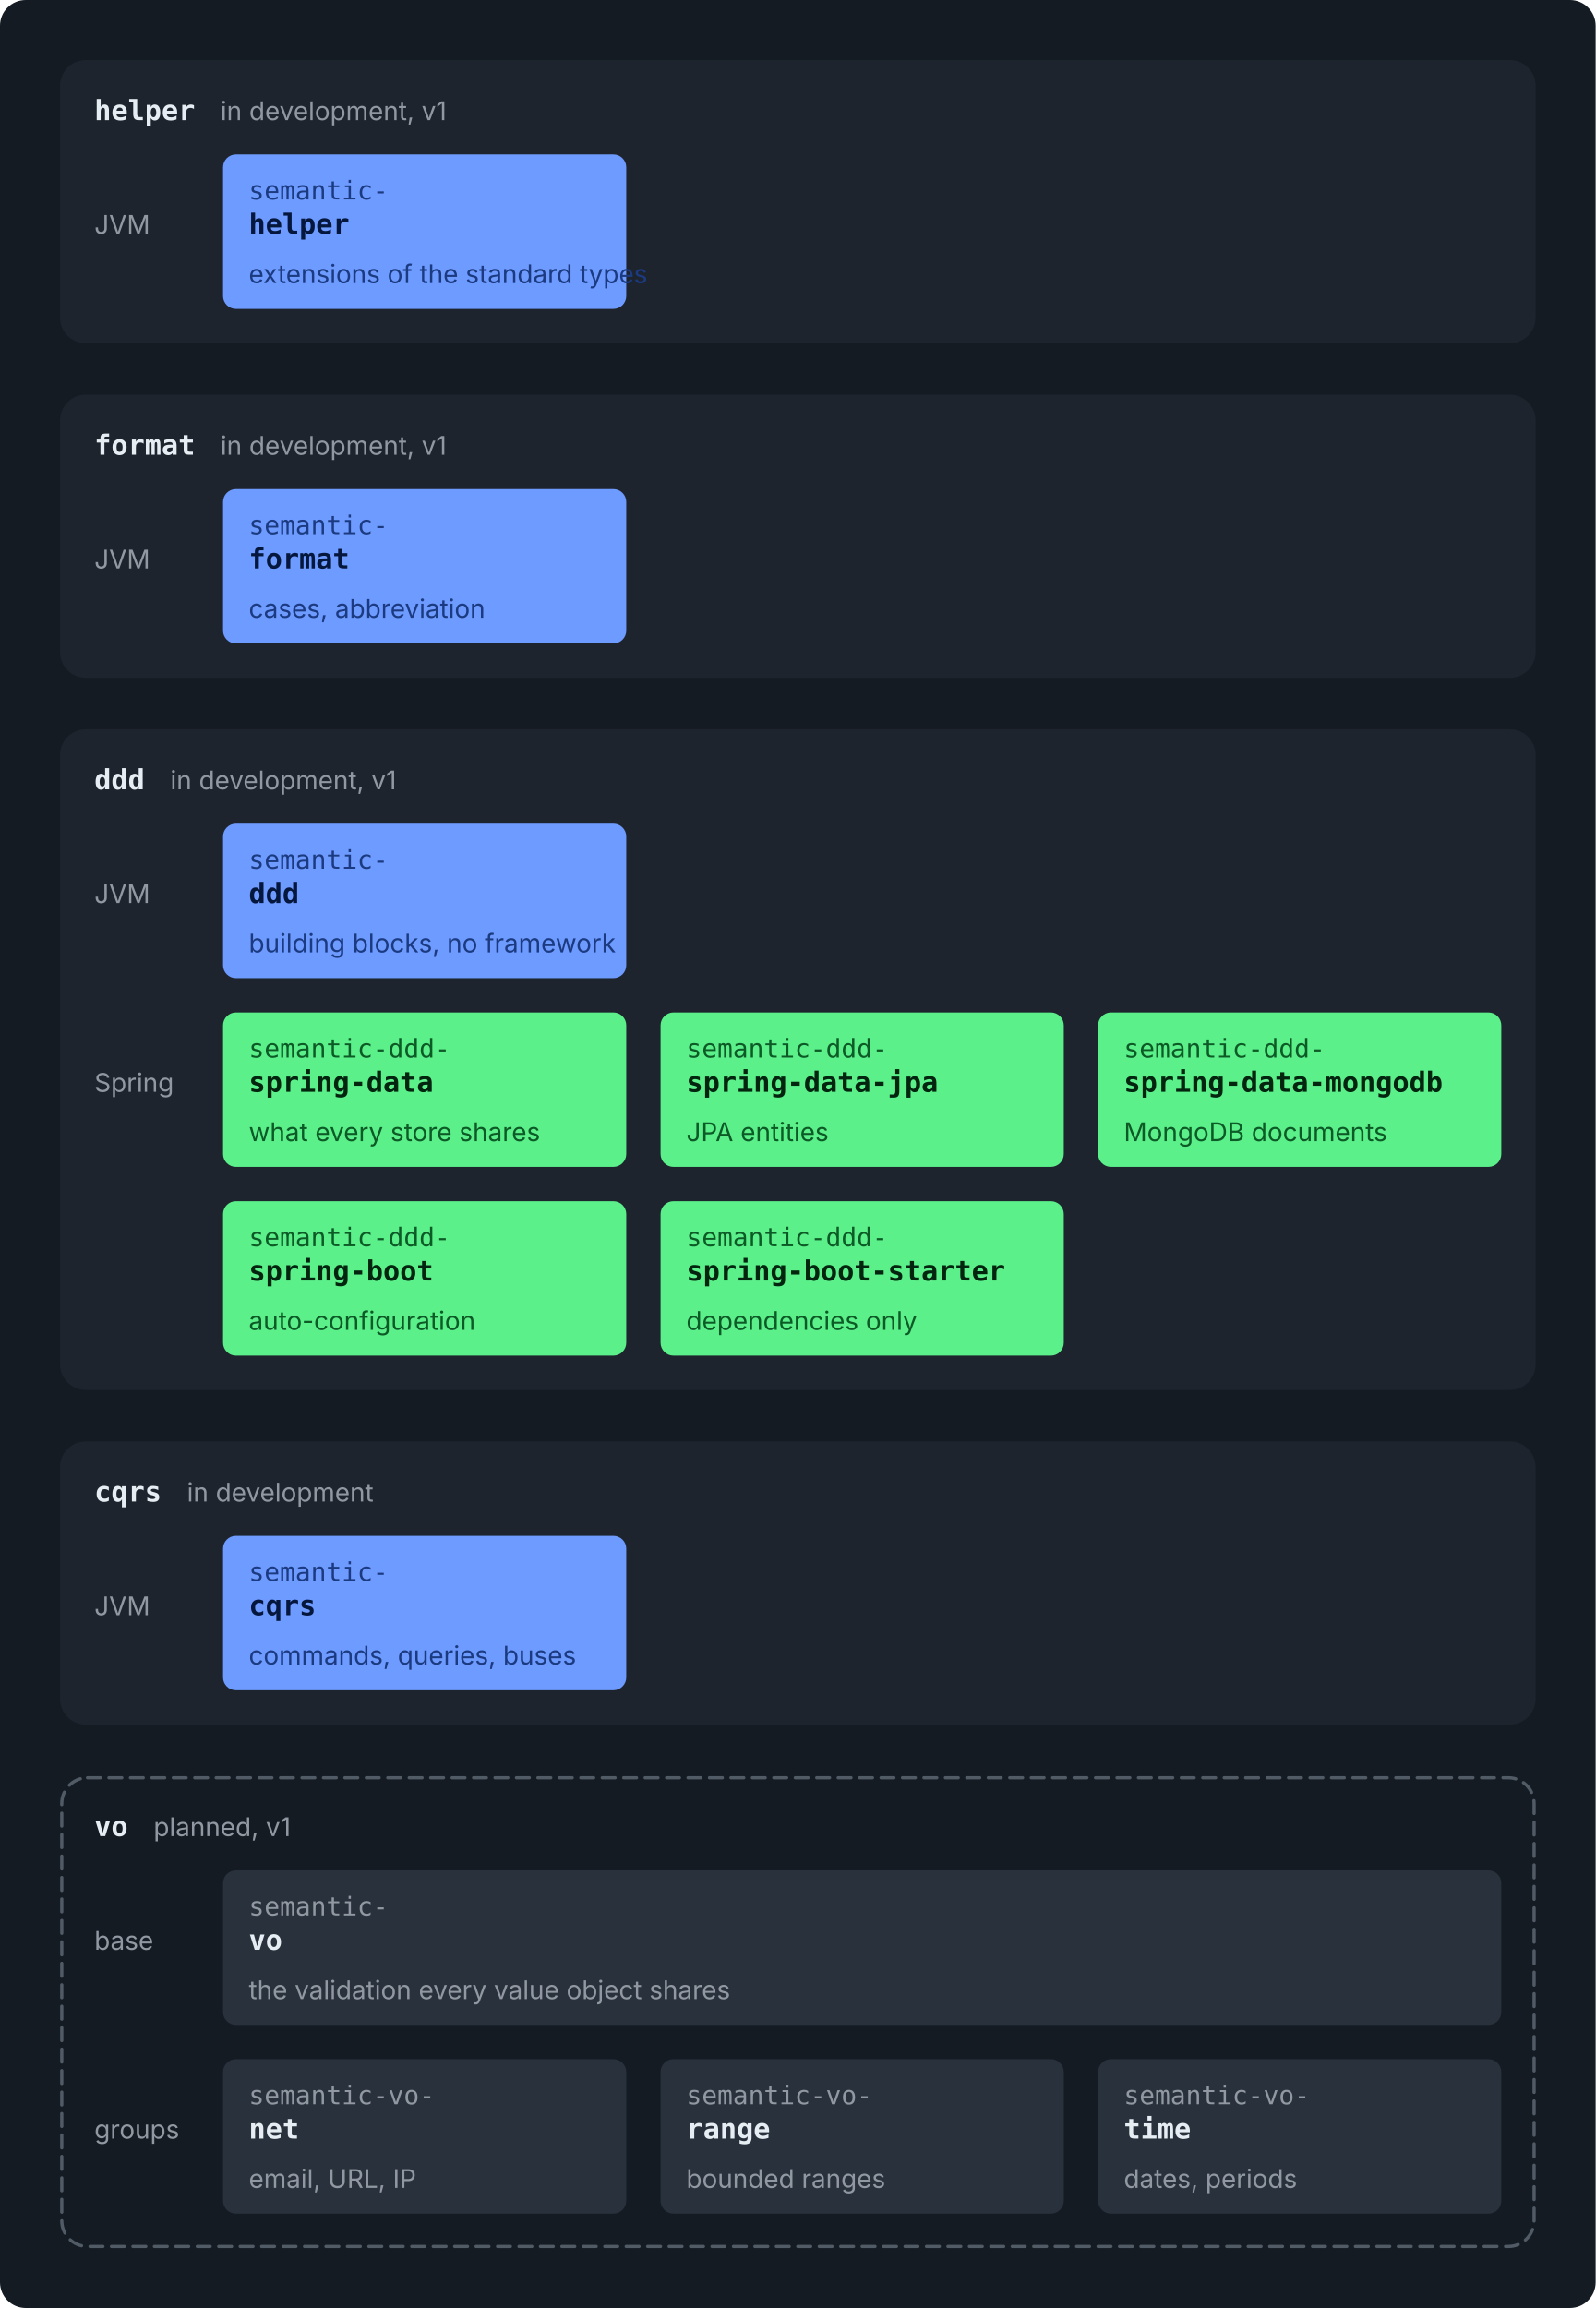
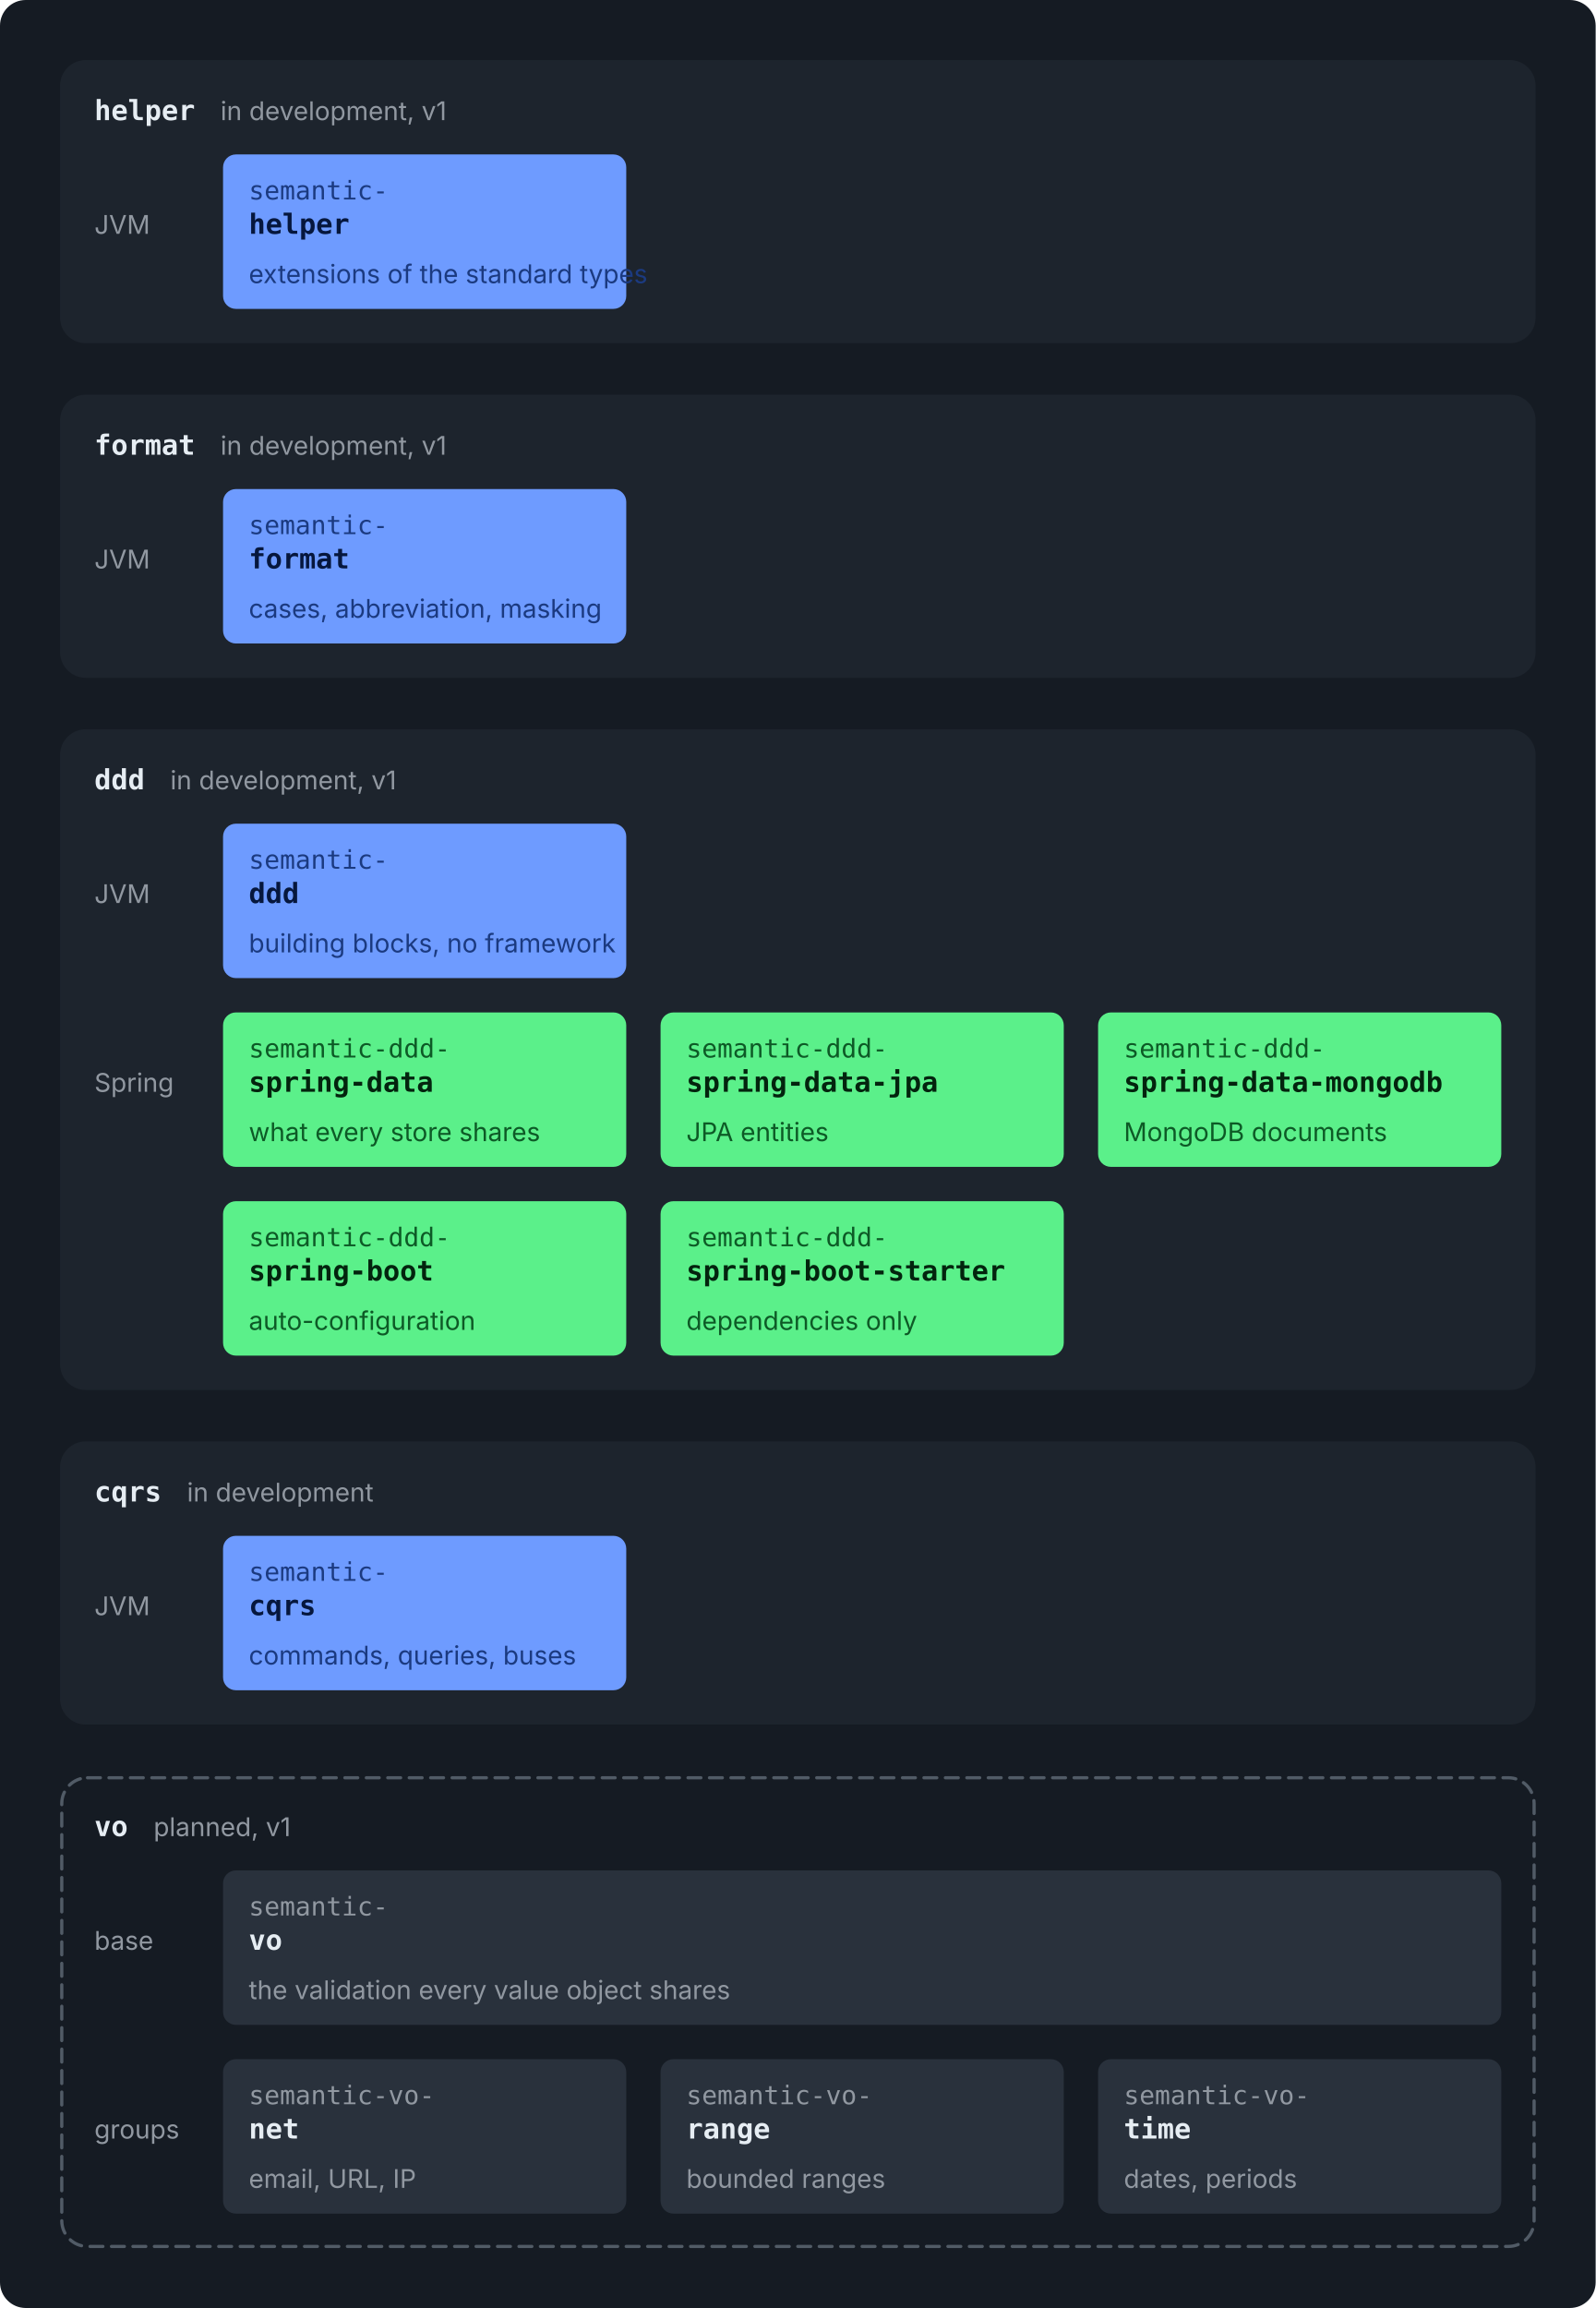
<svg xmlns="http://www.w3.org/2000/svg" viewBox="0 0 744 1076" width="744" height="1076" role="img">
  <rect width="744" height="1076" rx="12" fill="#151B23" />
  <g transform="translate(12,12)">
    <rect x="16.0" y="16.0" width="688.0" height="132.0" rx="12" fill="#1D242D" />
    <text x="32.0" y="44.0" font-family="ui-monospace, SFMono-Regular, 'SF Mono', Menlo, Consolas, monospace" font-size="13" font-weight="600" fill="#E6EDF3" text-anchor="start">helper</text>
    <text x="90.8" y="44.0" font-family="-apple-system, BlinkMacSystemFont, 'Segoe UI', Inter, Helvetica, Arial, sans-serif" font-size="12" font-weight="400" fill="#9198A1" text-anchor="start">in development, v1</text>
    <text x="32.0" y="97.0" font-family="-apple-system, BlinkMacSystemFont, 'Segoe UI', Inter, Helvetica, Arial, sans-serif" font-size="12" font-weight="400" fill="#9198A1" text-anchor="start">JVM</text>
    <rect x="92.0" y="60.0" width="188.0" height="72.0" rx="6" fill="#6E9BFF" />
    <text x="104.0" y="81.0" font-family="ui-monospace, SFMono-Regular, 'SF Mono', Menlo, Consolas, monospace" font-size="12" font-weight="400" fill="#1B3A80" text-anchor="start">semantic-</text>
    <text x="104.0" y="97.0" font-family="ui-monospace, SFMono-Regular, 'SF Mono', Menlo, Consolas, monospace" font-size="13" font-weight="600" fill="#06173D" text-anchor="start">helper</text>
    <text x="104.0" y="120.0" font-family="-apple-system, BlinkMacSystemFont, 'Segoe UI', Inter, Helvetica, Arial, sans-serif" font-size="12" font-weight="400" fill="#1B3A80" text-anchor="start">extensions of the standard types</text>
    <rect x="16.0" y="172.0" width="688.0" height="132.0" rx="12" fill="#1D242D" />
    <text x="32.0" y="200.0" font-family="ui-monospace, SFMono-Regular, 'SF Mono', Menlo, Consolas, monospace" font-size="13" font-weight="600" fill="#E6EDF3" text-anchor="start">format</text>
    <text x="90.8" y="200.0" font-family="-apple-system, BlinkMacSystemFont, 'Segoe UI', Inter, Helvetica, Arial, sans-serif" font-size="12" font-weight="400" fill="#9198A1" text-anchor="start">in development, v1</text>
    <text x="32.0" y="253.0" font-family="-apple-system, BlinkMacSystemFont, 'Segoe UI', Inter, Helvetica, Arial, sans-serif" font-size="12" font-weight="400" fill="#9198A1" text-anchor="start">JVM</text>
    <rect x="92.0" y="216.0" width="188.0" height="72.0" rx="6" fill="#6E9BFF" />
    <text x="104.0" y="237.0" font-family="ui-monospace, SFMono-Regular, 'SF Mono', Menlo, Consolas, monospace" font-size="12" font-weight="400" fill="#1B3A80" text-anchor="start">semantic-</text>
    <text x="104.0" y="253.0" font-family="ui-monospace, SFMono-Regular, 'SF Mono', Menlo, Consolas, monospace" font-size="13" font-weight="600" fill="#06173D" text-anchor="start">format</text>
-     <text x="104.0" y="276.0" font-family="-apple-system, BlinkMacSystemFont, 'Segoe UI', Inter, Helvetica, Arial, sans-serif" font-size="12" font-weight="400" fill="#1B3A80" text-anchor="start">cases, abbreviation</text>
+     <text x="104.0" y="276.0" font-family="-apple-system, BlinkMacSystemFont, 'Segoe UI', Inter, Helvetica, Arial, sans-serif" font-size="12" font-weight="400" fill="#1B3A80" text-anchor="start">cases, abbreviation, masking</text>
    <rect x="16.0" y="328.0" width="688.0" height="308.0" rx="12" fill="#1D242D" />
    <text x="32.0" y="356.0" font-family="ui-monospace, SFMono-Regular, 'SF Mono', Menlo, Consolas, monospace" font-size="13" font-weight="600" fill="#E6EDF3" text-anchor="start">ddd</text>
    <text x="67.4" y="356.0" font-family="-apple-system, BlinkMacSystemFont, 'Segoe UI', Inter, Helvetica, Arial, sans-serif" font-size="12" font-weight="400" fill="#9198A1" text-anchor="start">in development, v1</text>
    <text x="32.0" y="409.0" font-family="-apple-system, BlinkMacSystemFont, 'Segoe UI', Inter, Helvetica, Arial, sans-serif" font-size="12" font-weight="400" fill="#9198A1" text-anchor="start">JVM</text>
    <rect x="92.0" y="372.0" width="188.0" height="72.0" rx="6" fill="#6E9BFF" />
    <text x="104.0" y="393.0" font-family="ui-monospace, SFMono-Regular, 'SF Mono', Menlo, Consolas, monospace" font-size="12" font-weight="400" fill="#1B3A80" text-anchor="start">semantic-</text>
    <text x="104.0" y="409.0" font-family="ui-monospace, SFMono-Regular, 'SF Mono', Menlo, Consolas, monospace" font-size="13" font-weight="600" fill="#06173D" text-anchor="start">ddd</text>
    <text x="104.0" y="432.0" font-family="-apple-system, BlinkMacSystemFont, 'Segoe UI', Inter, Helvetica, Arial, sans-serif" font-size="12" font-weight="400" fill="#1B3A80" text-anchor="start">building blocks, no framework</text>
    <text x="32.0" y="497.0" font-family="-apple-system, BlinkMacSystemFont, 'Segoe UI', Inter, Helvetica, Arial, sans-serif" font-size="12" font-weight="400" fill="#9198A1" text-anchor="start">Spring</text>
    <rect x="92.0" y="460.0" width="188.0" height="72.0" rx="6" fill="#5BF08A" />
    <text x="104.0" y="481.0" font-family="ui-monospace, SFMono-Regular, 'SF Mono', Menlo, Consolas, monospace" font-size="12" font-weight="400" fill="#0D5A26" text-anchor="start">semantic-ddd-</text>
    <text x="104.0" y="497.0" font-family="ui-monospace, SFMono-Regular, 'SF Mono', Menlo, Consolas, monospace" font-size="13" font-weight="600" fill="#03240E" text-anchor="start">spring-data</text>
    <text x="104.0" y="520.0" font-family="-apple-system, BlinkMacSystemFont, 'Segoe UI', Inter, Helvetica, Arial, sans-serif" font-size="12" font-weight="400" fill="#0D5A26" text-anchor="start">what every store shares</text>
    <rect x="296.0" y="460.0" width="188.0" height="72.0" rx="6" fill="#5BF08A" />
    <text x="308.0" y="481.0" font-family="ui-monospace, SFMono-Regular, 'SF Mono', Menlo, Consolas, monospace" font-size="12" font-weight="400" fill="#0D5A26" text-anchor="start">semantic-ddd-</text>
    <text x="308.0" y="497.0" font-family="ui-monospace, SFMono-Regular, 'SF Mono', Menlo, Consolas, monospace" font-size="13" font-weight="600" fill="#03240E" text-anchor="start">spring-data-jpa</text>
    <text x="308.0" y="520.0" font-family="-apple-system, BlinkMacSystemFont, 'Segoe UI', Inter, Helvetica, Arial, sans-serif" font-size="12" font-weight="400" fill="#0D5A26" text-anchor="start">JPA entities</text>
    <rect x="500.0" y="460.0" width="188.0" height="72.0" rx="6" fill="#5BF08A" />
    <text x="512.0" y="481.0" font-family="ui-monospace, SFMono-Regular, 'SF Mono', Menlo, Consolas, monospace" font-size="12" font-weight="400" fill="#0D5A26" text-anchor="start">semantic-ddd-</text>
    <text x="512.0" y="497.0" font-family="ui-monospace, SFMono-Regular, 'SF Mono', Menlo, Consolas, monospace" font-size="13" font-weight="600" fill="#03240E" text-anchor="start">spring-data-mongodb</text>
    <text x="512.0" y="520.0" font-family="-apple-system, BlinkMacSystemFont, 'Segoe UI', Inter, Helvetica, Arial, sans-serif" font-size="12" font-weight="400" fill="#0D5A26" text-anchor="start">MongoDB documents</text>
    <rect x="92.0" y="548.0" width="188.0" height="72.0" rx="6" fill="#5BF08A" />
    <text x="104.0" y="569.0" font-family="ui-monospace, SFMono-Regular, 'SF Mono', Menlo, Consolas, monospace" font-size="12" font-weight="400" fill="#0D5A26" text-anchor="start">semantic-ddd-</text>
    <text x="104.0" y="585.0" font-family="ui-monospace, SFMono-Regular, 'SF Mono', Menlo, Consolas, monospace" font-size="13" font-weight="600" fill="#03240E" text-anchor="start">spring-boot</text>
    <text x="104.0" y="608.0" font-family="-apple-system, BlinkMacSystemFont, 'Segoe UI', Inter, Helvetica, Arial, sans-serif" font-size="12" font-weight="400" fill="#0D5A26" text-anchor="start">auto-configuration</text>
    <rect x="296.0" y="548.0" width="188.0" height="72.0" rx="6" fill="#5BF08A" />
    <text x="308.0" y="569.0" font-family="ui-monospace, SFMono-Regular, 'SF Mono', Menlo, Consolas, monospace" font-size="12" font-weight="400" fill="#0D5A26" text-anchor="start">semantic-ddd-</text>
    <text x="308.0" y="585.0" font-family="ui-monospace, SFMono-Regular, 'SF Mono', Menlo, Consolas, monospace" font-size="13" font-weight="600" fill="#03240E" text-anchor="start">spring-boot-starter</text>
    <text x="308.0" y="608.0" font-family="-apple-system, BlinkMacSystemFont, 'Segoe UI', Inter, Helvetica, Arial, sans-serif" font-size="12" font-weight="400" fill="#0D5A26" text-anchor="start">dependencies only</text>
    <rect x="16.0" y="660.0" width="688.0" height="132.0" rx="12" fill="#1D242D" />
    <text x="32.0" y="688.0" font-family="ui-monospace, SFMono-Regular, 'SF Mono', Menlo, Consolas, monospace" font-size="13" font-weight="600" fill="#E6EDF3" text-anchor="start">cqrs</text>
    <text x="75.2" y="688.0" font-family="-apple-system, BlinkMacSystemFont, 'Segoe UI', Inter, Helvetica, Arial, sans-serif" font-size="12" font-weight="400" fill="#9198A1" text-anchor="start">in development</text>
    <text x="32.0" y="741.0" font-family="-apple-system, BlinkMacSystemFont, 'Segoe UI', Inter, Helvetica, Arial, sans-serif" font-size="12" font-weight="400" fill="#9198A1" text-anchor="start">JVM</text>
    <rect x="92.0" y="704.0" width="188.0" height="72.0" rx="6" fill="#6E9BFF" />
    <text x="104.0" y="725.0" font-family="ui-monospace, SFMono-Regular, 'SF Mono', Menlo, Consolas, monospace" font-size="12" font-weight="400" fill="#1B3A80" text-anchor="start">semantic-</text>
    <text x="104.0" y="741.0" font-family="ui-monospace, SFMono-Regular, 'SF Mono', Menlo, Consolas, monospace" font-size="13" font-weight="600" fill="#06173D" text-anchor="start">cqrs</text>
    <text x="104.0" y="764.0" font-family="-apple-system, BlinkMacSystemFont, 'Segoe UI', Inter, Helvetica, Arial, sans-serif" font-size="12" font-weight="400" fill="#1B3A80" text-anchor="start">commands, queries, buses</text>
    <rect x="16.8" y="816.8" width="686.5" height="218.5" rx="12" fill="none" stroke="#515B66" stroke-width="1.5" stroke-dasharray="6 4" stroke-linecap="round" />
    <text x="32.0" y="844.0" font-family="ui-monospace, SFMono-Regular, 'SF Mono', Menlo, Consolas, monospace" font-size="13" font-weight="600" fill="#E6EDF3" text-anchor="start">vo</text>
    <text x="59.6" y="844.0" font-family="-apple-system, BlinkMacSystemFont, 'Segoe UI', Inter, Helvetica, Arial, sans-serif" font-size="12" font-weight="400" fill="#9198A1" text-anchor="start">planned, v1</text>
    <text x="32.0" y="897.0" font-family="-apple-system, BlinkMacSystemFont, 'Segoe UI', Inter, Helvetica, Arial, sans-serif" font-size="12" font-weight="400" fill="#9198A1" text-anchor="start">base</text>
    <rect x="92.0" y="860.0" width="596.0" height="72.0" rx="6" fill="#29313C" />
    <text x="104.0" y="881.0" font-family="ui-monospace, SFMono-Regular, 'SF Mono', Menlo, Consolas, monospace" font-size="12" font-weight="400" fill="#9198A1" text-anchor="start">semantic-</text>
    <text x="104.0" y="897.0" font-family="ui-monospace, SFMono-Regular, 'SF Mono', Menlo, Consolas, monospace" font-size="13" font-weight="600" fill="#E6EDF3" text-anchor="start">vo</text>
    <text x="104.0" y="920.0" font-family="-apple-system, BlinkMacSystemFont, 'Segoe UI', Inter, Helvetica, Arial, sans-serif" font-size="12" font-weight="400" fill="#9198A1" text-anchor="start">the validation every value object shares</text>
    <text x="32.0" y="985.0" font-family="-apple-system, BlinkMacSystemFont, 'Segoe UI', Inter, Helvetica, Arial, sans-serif" font-size="12" font-weight="400" fill="#9198A1" text-anchor="start">groups</text>
    <rect x="92.0" y="948.0" width="188.0" height="72.0" rx="6" fill="#29313C" />
    <text x="104.0" y="969.0" font-family="ui-monospace, SFMono-Regular, 'SF Mono', Menlo, Consolas, monospace" font-size="12" font-weight="400" fill="#9198A1" text-anchor="start">semantic-vo-</text>
    <text x="104.0" y="985.0" font-family="ui-monospace, SFMono-Regular, 'SF Mono', Menlo, Consolas, monospace" font-size="13" font-weight="600" fill="#E6EDF3" text-anchor="start">net</text>
    <text x="104.0" y="1008.0" font-family="-apple-system, BlinkMacSystemFont, 'Segoe UI', Inter, Helvetica, Arial, sans-serif" font-size="12" font-weight="400" fill="#9198A1" text-anchor="start">email, URL, IP</text>
    <rect x="296.0" y="948.0" width="188.0" height="72.0" rx="6" fill="#29313C" />
    <text x="308.0" y="969.0" font-family="ui-monospace, SFMono-Regular, 'SF Mono', Menlo, Consolas, monospace" font-size="12" font-weight="400" fill="#9198A1" text-anchor="start">semantic-vo-</text>
    <text x="308.0" y="985.0" font-family="ui-monospace, SFMono-Regular, 'SF Mono', Menlo, Consolas, monospace" font-size="13" font-weight="600" fill="#E6EDF3" text-anchor="start">range</text>
    <text x="308.0" y="1008.0" font-family="-apple-system, BlinkMacSystemFont, 'Segoe UI', Inter, Helvetica, Arial, sans-serif" font-size="12" font-weight="400" fill="#9198A1" text-anchor="start">bounded ranges</text>
    <rect x="500.0" y="948.0" width="188.0" height="72.0" rx="6" fill="#29313C" />
    <text x="512.0" y="969.0" font-family="ui-monospace, SFMono-Regular, 'SF Mono', Menlo, Consolas, monospace" font-size="12" font-weight="400" fill="#9198A1" text-anchor="start">semantic-vo-</text>
    <text x="512.0" y="985.0" font-family="ui-monospace, SFMono-Regular, 'SF Mono', Menlo, Consolas, monospace" font-size="13" font-weight="600" fill="#E6EDF3" text-anchor="start">time</text>
    <text x="512.0" y="1008.0" font-family="-apple-system, BlinkMacSystemFont, 'Segoe UI', Inter, Helvetica, Arial, sans-serif" font-size="12" font-weight="400" fill="#9198A1" text-anchor="start">dates, periods</text>
  </g>
</svg>
